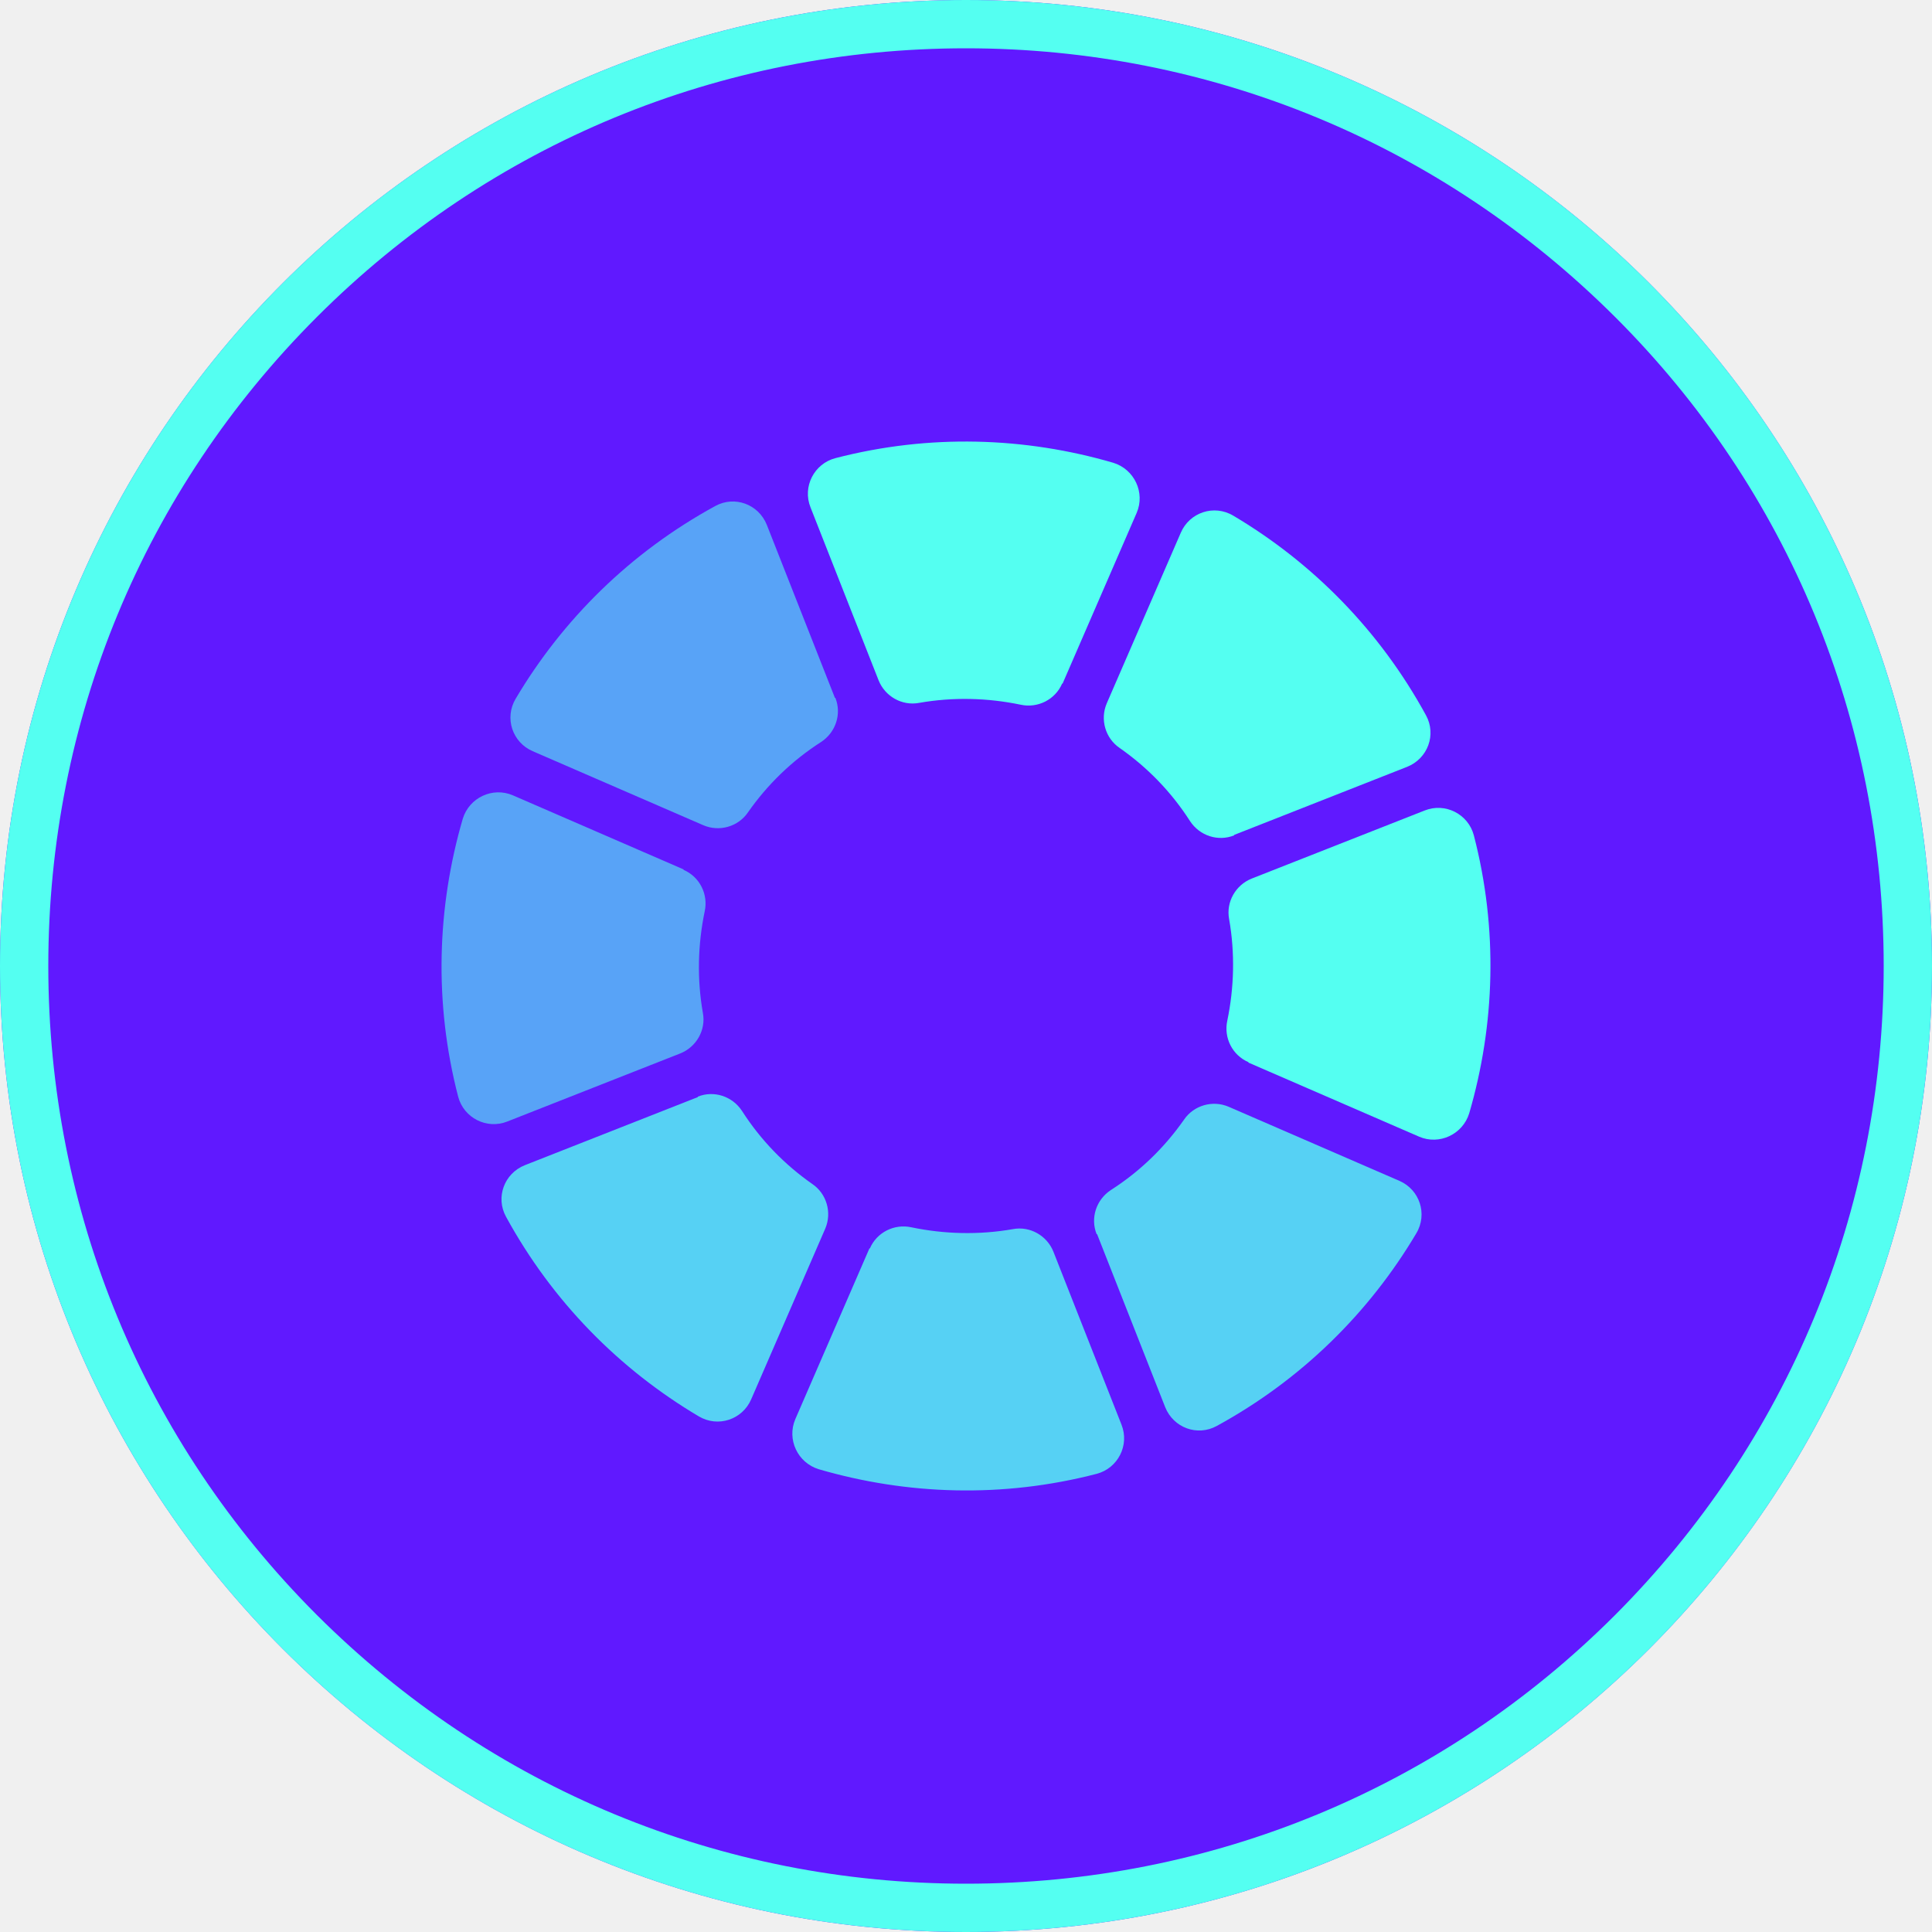
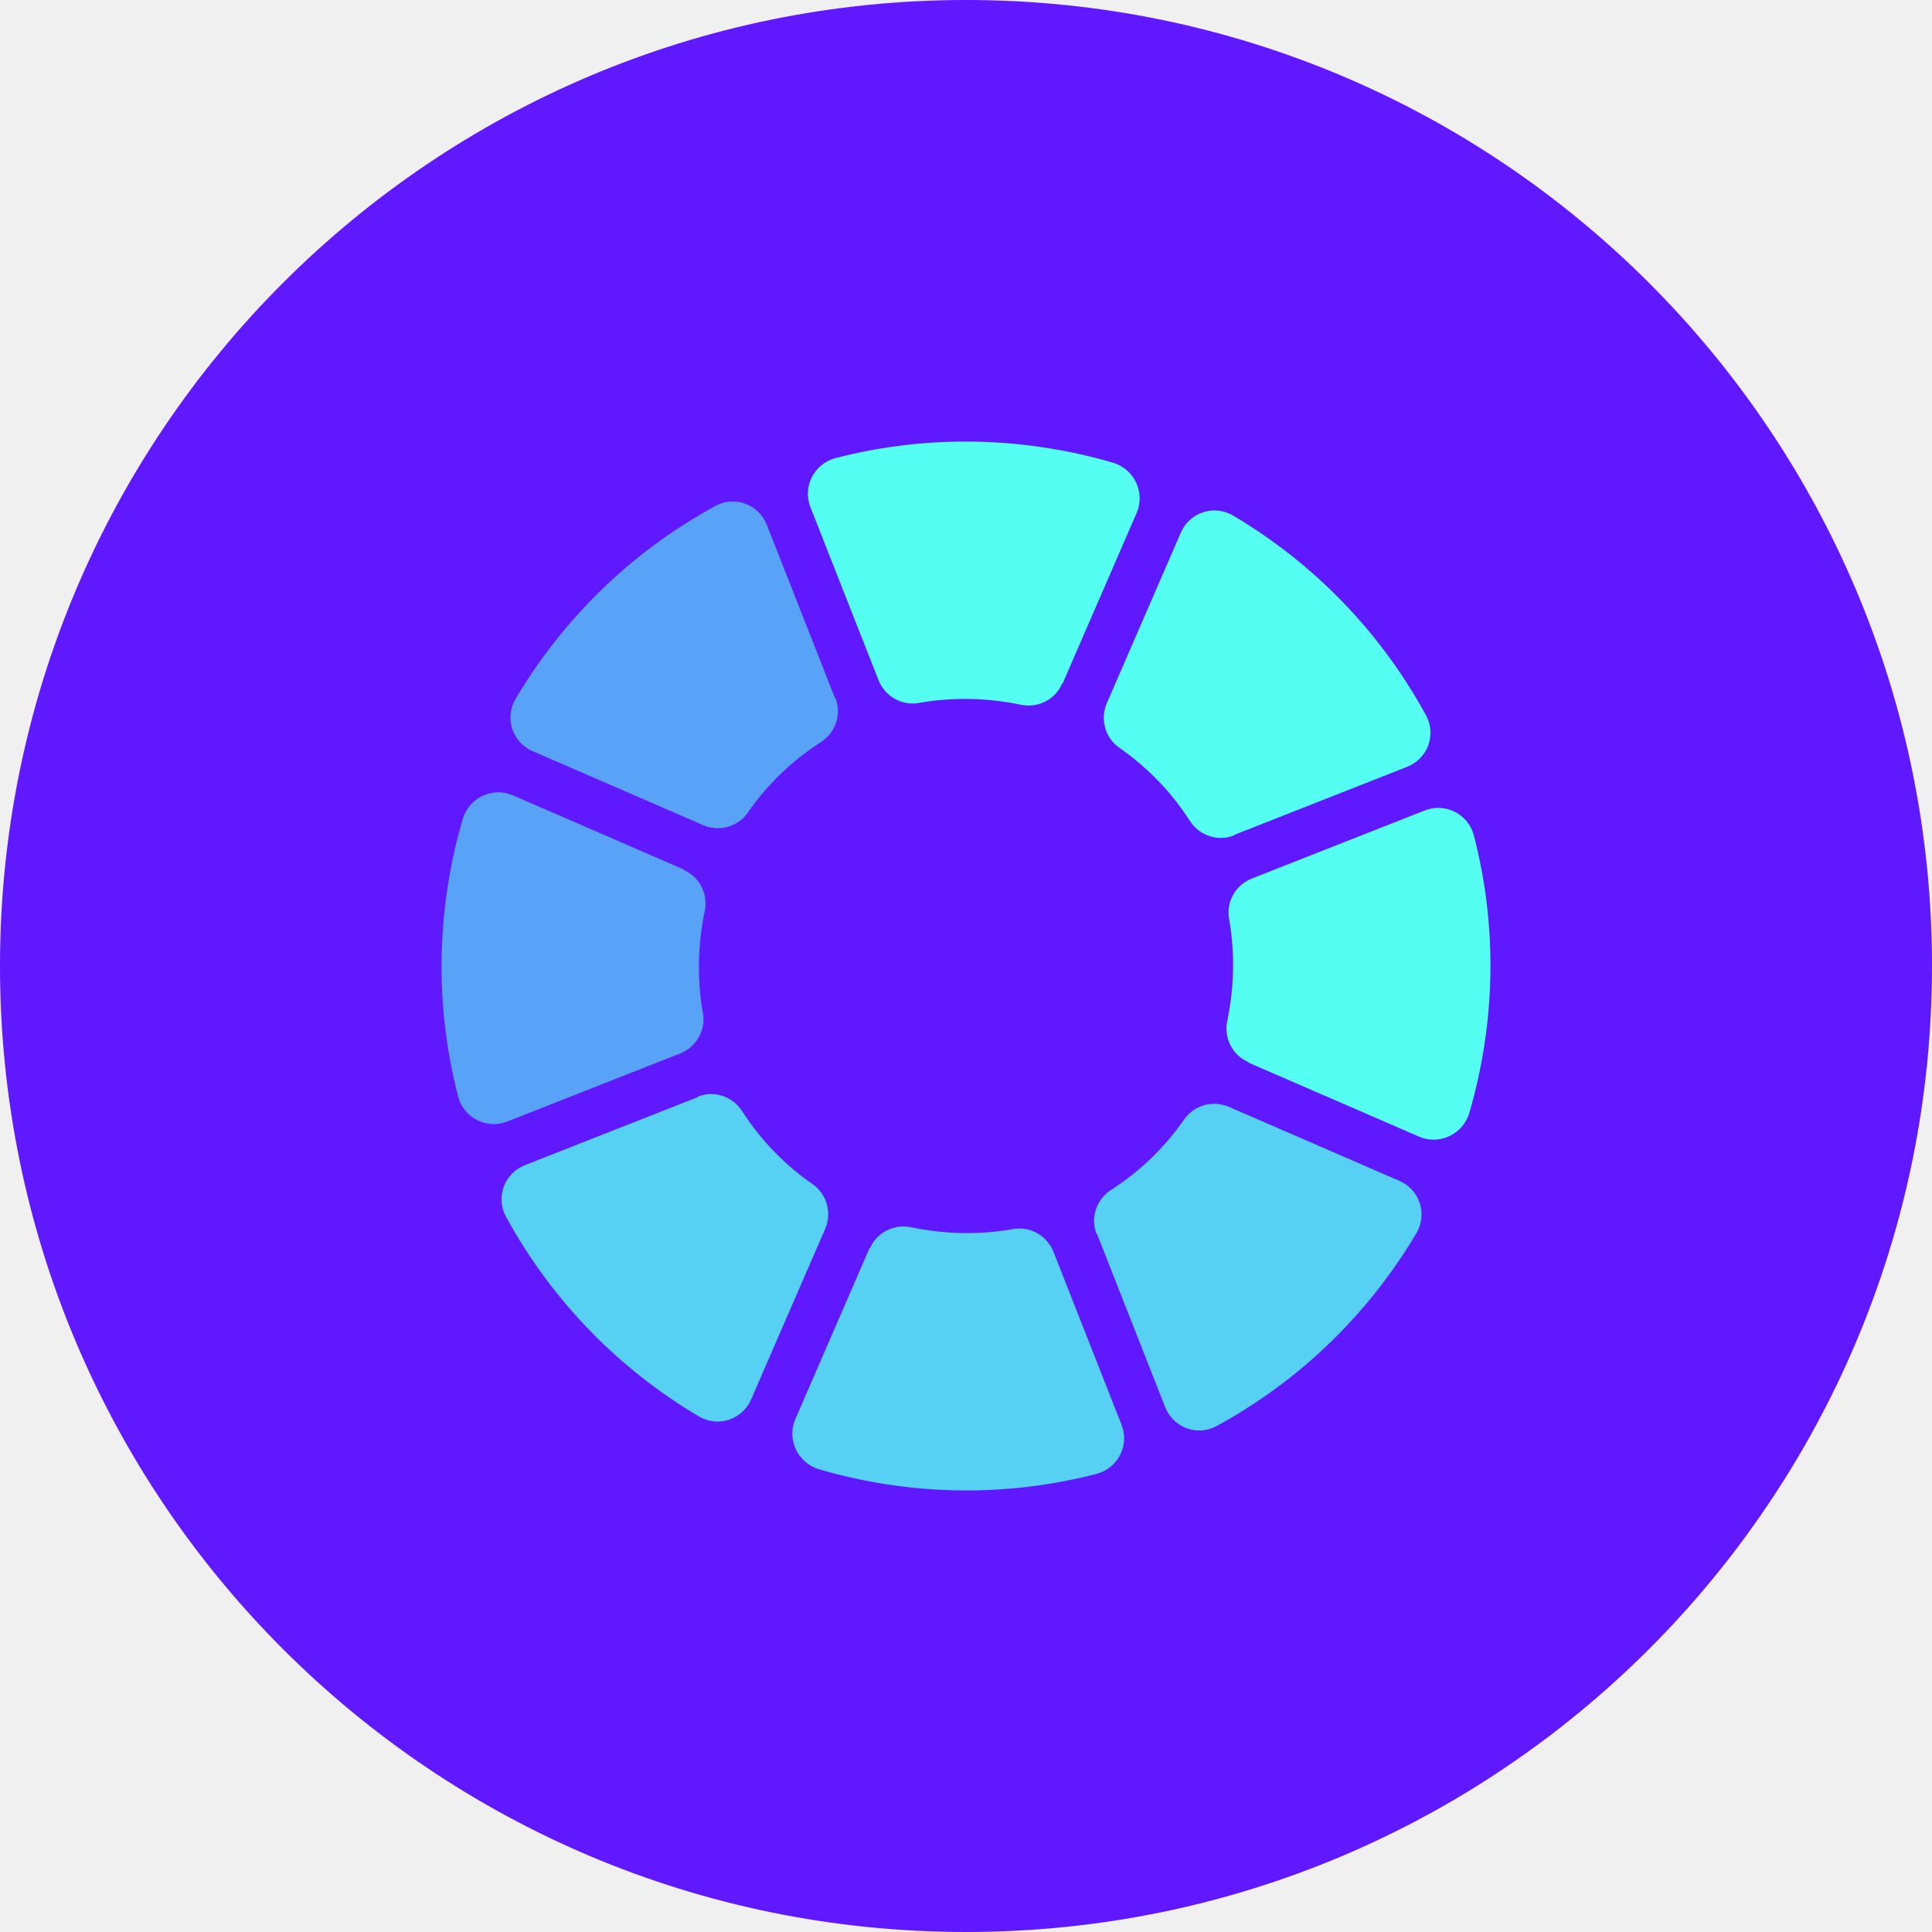
<svg xmlns="http://www.w3.org/2000/svg" width="42" height="42" viewBox="0 0 42 42" fill="none">
-   <g clip-path="url(#clip0_13_23)">
-     <mask id="mask0_13_23" style="mask-type:luminance" maskUnits="userSpaceOnUse" x="0" y="0" width="42" height="42">
-       <path d="M42 0H0V42H42V0Z" fill="white" />
-     </mask>
-     <g mask="url(#mask0_13_23)">
-       <g opacity="0.6">
-         <path d="M32.31 18.24L30.41 17.46L28.18 28.67C28 29.57 27.47 30.31 26.76 30.78L27.1 30.92C27.99 31.29 29.01 30.86 29.37 29.97L33.26 20.52C33.63 19.63 33.2 18.61 32.31 18.25V18.24Z" fill="#54FFF1" />
-       </g>
-       <g opacity="0.8">
-         <path d="M29.15 14.76C28.82 14.27 28.33 13.94 27.75 13.82L25.14 13.3C25.14 13.41 25.16 13.52 25.16 13.64V27.91C25.16 28.39 25.07 28.85 24.9 29.28C24.81 29.5 24.71 29.71 24.59 29.91C24.54 30 24.48 30.08 24.42 30.16L24.5 30.18C25.16 30.31 25.82 30.13 26.31 29.73C26.54 29.55 26.73 29.32 26.87 29.06C26.97 28.87 27.05 28.66 27.09 28.44L28.88 19.45L29.35 17.11L29.48 16.47V16.41C29.53 16.24 29.54 16.06 29.53 15.89C29.51 15.49 29.39 15.1 29.16 14.75L29.15 14.76Z" fill="#54FFF1" />
-       </g>
-       <path d="M24.05 13.64C24.05 13.22 23.95 12.83 23.78 12.47C23.66 12.23 23.51 12.01 23.33 11.82C22.84 11.29 22.14 10.96 21.36 10.96H13.45C11.97 10.96 10.76 12.17 10.76 13.65V27.92C10.76 29.4 11.97 30.61 13.45 30.61H21.36C21.77 30.61 22.16 30.51 22.51 30.35C22.55 30.33 22.6 30.31 22.64 30.29C22.83 30.19 23 30.06 23.16 29.92C23.21 29.86 23.27 29.81 23.32 29.76C23.46 29.61 23.58 29.45 23.68 29.28C23.91 28.88 24.05 28.42 24.05 27.93V13.64Z" fill="#54FFF1" />
-       <mask id="mask1_13_23" style="mask-type:luminance" maskUnits="userSpaceOnUse" x="0" y="0" width="42" height="42">
-         <path d="M42 0H0V42H42V0Z" fill="white" />
-       </mask>
-       <g mask="url(#mask1_13_23)">
-         <path d="M21 42C32.598 42 42 32.598 42 21C42 9.402 32.598 0 21 0C9.402 0 0 9.402 0 21C0 32.598 9.402 42 21 42Z" fill="#6019FF" />
-         <path d="M21 1.05C26.33 1.05 31.34 3.13 35.11 6.89C38.88 10.65 40.95 15.67 40.95 21C40.95 26.33 38.87 31.34 35.11 35.11C31.34 38.88 26.33 40.95 21 40.95C15.67 40.95 10.66 38.87 6.89 35.11C3.12 31.34 1.05 26.33 1.05 21C1.05 15.67 3.12 10.66 6.89 6.89C10.66 3.12 15.67 1.05 21 1.05ZM21 0C9.4 0 0 9.4 0 21C0 32.6 9.4 42 21 42C32.6 42 42 32.6 42 21C42 9.4 32.6 0 21 0Z" fill="#54FFF1" />
-         <path d="M27.14 23.1L30.85 24.71C31.29 24.9 31.8 24.66 31.94 24.2C32.5 22.28 32.57 20.2 32.04 18.16C31.92 17.7 31.42 17.44 30.97 17.62L27.21 19.1C26.86 19.24 26.65 19.61 26.72 19.98C26.85 20.72 26.83 21.47 26.68 22.19C26.6 22.56 26.79 22.94 27.14 23.09V23.1Z" fill="#54FFF1" />
-         <g opacity="0.8">
-           <path d="M23.85 26.83L25.33 30.59C25.51 31.04 26.03 31.23 26.45 31C28.3 29.99 29.77 28.53 30.79 26.81C31.04 26.39 30.86 25.86 30.42 25.67L26.71 24.06C26.36 23.91 25.95 24.03 25.74 24.34C25.32 24.94 24.79 25.46 24.15 25.87C23.83 26.08 23.7 26.48 23.84 26.83H23.85Z" fill="#54FFF1" />
-         </g>
-         <path d="M26.83 18.15L30.59 16.67C31.04 16.49 31.23 15.97 31 15.55C29.99 13.7 28.53 12.23 26.81 11.21C26.39 10.96 25.86 11.14 25.67 11.58L24.06 15.29C23.91 15.64 24.03 16.05 24.34 16.26C24.94 16.68 25.46 17.21 25.87 17.85C26.08 18.17 26.48 18.3 26.83 18.16V18.15Z" fill="#54FFF1" />
-         <g opacity="0.6">
-           <path d="M14.86 18.9L11.15 17.29C10.71 17.1 10.2 17.34 10.06 17.8C9.5 19.72 9.43 21.8 9.96 23.84C10.08 24.3 10.58 24.56 11.03 24.38L14.79 22.9C15.14 22.76 15.35 22.39 15.28 22.02C15.15 21.28 15.17 20.53 15.32 19.81C15.4 19.44 15.21 19.06 14.86 18.91V18.9Z" fill="#54FFF1" />
-         </g>
-         <g opacity="0.8">
-           <path d="M18.9 27.14L17.29 30.85C17.1 31.29 17.34 31.8 17.8 31.94C19.72 32.5 21.8 32.57 23.84 32.04C24.3 31.92 24.56 31.42 24.38 30.97L22.9 27.21C22.76 26.86 22.39 26.65 22.02 26.72C21.28 26.85 20.53 26.83 19.81 26.68C19.44 26.6 19.06 26.79 18.91 27.14H18.9Z" fill="#54FFF1" />
-         </g>
-         <g opacity="0.8">
-           <path d="M15.17 23.85L11.41 25.33C10.96 25.51 10.77 26.03 11 26.45C12.01 28.3 13.47 29.77 15.19 30.79C15.61 31.04 16.14 30.86 16.33 30.42L17.94 26.71C18.09 26.36 17.97 25.95 17.66 25.74C17.06 25.32 16.54 24.79 16.13 24.15C15.92 23.83 15.52 23.7 15.17 23.84V23.85Z" fill="#54FFF1" />
-         </g>
-         <g opacity="0.6">
-           <path d="M18.15 15.17L16.67 11.41C16.49 10.96 15.97 10.77 15.55 11C13.7 12.01 12.23 13.47 11.21 15.19C10.96 15.61 11.14 16.14 11.58 16.33L15.29 17.94C15.64 18.09 16.05 17.97 16.26 17.66C16.68 17.06 17.21 16.54 17.85 16.13C18.17 15.92 18.3 15.52 18.16 15.17H18.15Z" fill="#54FFF1" />
-         </g>
-         <path d="M23.1 14.86L24.71 11.15C24.9 10.71 24.66 10.2 24.2 10.06C22.28 9.5 20.2 9.43 18.16 9.96C17.7 10.08 17.44 10.58 17.62 11.03L19.1 14.79C19.24 15.14 19.61 15.35 19.98 15.28C20.72 15.15 21.47 15.17 22.19 15.32C22.56 15.4 22.94 15.21 23.09 14.86H23.1Z" fill="#54FFF1" />
-       </g>
+   <g clip-path="url(#clip0_980_5577)">
+     <path d="M21 42C32.598 42 42 32.598 42 21C42 9.402 32.598 0 21 0C9.402 0 0 9.402 0 21C0 32.598 9.402 42 21 42Z" fill="#6019FF" />
+     <path d="M27.14 23.1L30.85 24.71C31.29 24.9 31.8 24.66 31.94 24.2C32.5 22.28 32.57 20.2 32.04 18.16C31.92 17.7 31.42 17.44 30.97 17.62L27.21 19.1C26.86 19.24 26.65 19.61 26.72 19.98C26.85 20.72 26.83 21.47 26.68 22.19C26.6 22.56 26.79 22.94 27.14 23.09V23.1Z" fill="#54FFF1" />
+     <g opacity="0.8">
+       <path d="M23.85 26.83L25.33 30.59C25.51 31.04 26.03 31.23 26.45 31C28.3 29.99 29.77 28.53 30.79 26.81C31.04 26.39 30.86 25.86 30.42 25.67L26.71 24.06C26.36 23.91 25.95 24.03 25.74 24.34C25.32 24.94 24.79 25.46 24.15 25.87C23.83 26.08 23.7 26.48 23.84 26.83H23.85Z" fill="#54FFF1" />
    </g>
+     <path d="M26.83 18.15L30.59 16.67C31.04 16.49 31.23 15.97 31 15.55C29.99 13.7 28.53 12.23 26.81 11.21C26.39 10.96 25.86 11.14 25.67 11.58L24.06 15.29C23.91 15.64 24.03 16.05 24.34 16.26C24.94 16.68 25.46 17.21 25.87 17.85C26.08 18.17 26.48 18.3 26.83 18.16V18.15Z" fill="#54FFF1" />
+     <g opacity="0.6">
+       <path d="M14.86 18.9L11.15 17.29C10.71 17.1 10.2 17.34 10.06 17.8C9.5 19.72 9.43 21.8 9.96 23.84C10.08 24.3 10.58 24.56 11.03 24.38L14.79 22.9C15.14 22.76 15.35 22.39 15.28 22.02C15.15 21.28 15.17 20.53 15.32 19.81C15.4 19.44 15.21 19.06 14.86 18.91V18.9Z" fill="#54FFF1" />
+     </g>
+     <g opacity="0.8">
+       <path d="M18.9 27.14L17.29 30.85C17.1 31.29 17.34 31.8 17.8 31.94C19.72 32.5 21.8 32.57 23.84 32.04C24.3 31.92 24.56 31.42 24.38 30.97L22.9 27.21C22.76 26.86 22.39 26.65 22.02 26.72C21.28 26.85 20.53 26.83 19.81 26.68C19.44 26.6 19.06 26.79 18.91 27.14H18.9Z" fill="#54FFF1" />
+     </g>
+     <g opacity="0.8">
+       <path d="M15.17 23.85L11.41 25.33C10.96 25.51 10.77 26.03 11 26.45C12.01 28.3 13.47 29.77 15.19 30.79C15.61 31.04 16.14 30.86 16.33 30.42L17.94 26.71C18.09 26.36 17.97 25.95 17.66 25.74C17.06 25.32 16.54 24.79 16.13 24.15C15.92 23.83 15.52 23.7 15.17 23.84V23.85Z" fill="#54FFF1" />
+     </g>
+     <g opacity="0.6">
+       <path d="M18.15 15.17L16.67 11.41C16.49 10.96 15.97 10.77 15.55 11C13.7 12.01 12.23 13.47 11.21 15.19C10.96 15.61 11.14 16.14 11.58 16.33L15.29 17.94C15.64 18.09 16.05 17.97 16.26 17.66C16.68 17.06 17.21 16.54 17.85 16.13C18.17 15.92 18.3 15.52 18.16 15.17H18.15Z" fill="#54FFF1" />
+     </g>
+     <path d="M23.1 14.86L24.71 11.15C24.9 10.71 24.66 10.2 24.2 10.06C22.28 9.5 20.2 9.43 18.16 9.96C17.7 10.08 17.44 10.58 17.62 11.03L19.1 14.79C19.24 15.14 19.61 15.35 19.98 15.28C20.72 15.15 21.47 15.17 22.19 15.32C22.56 15.4 22.94 15.21 23.09 14.86H23.1Z" fill="#54FFF1" />
  </g>
  <defs>
-     <clipPath id="clip0_13_23">
+     <clipPath id="clip0_980_5577">
      <rect width="42" height="42" fill="white" />
    </clipPath>
  </defs>
</svg>
